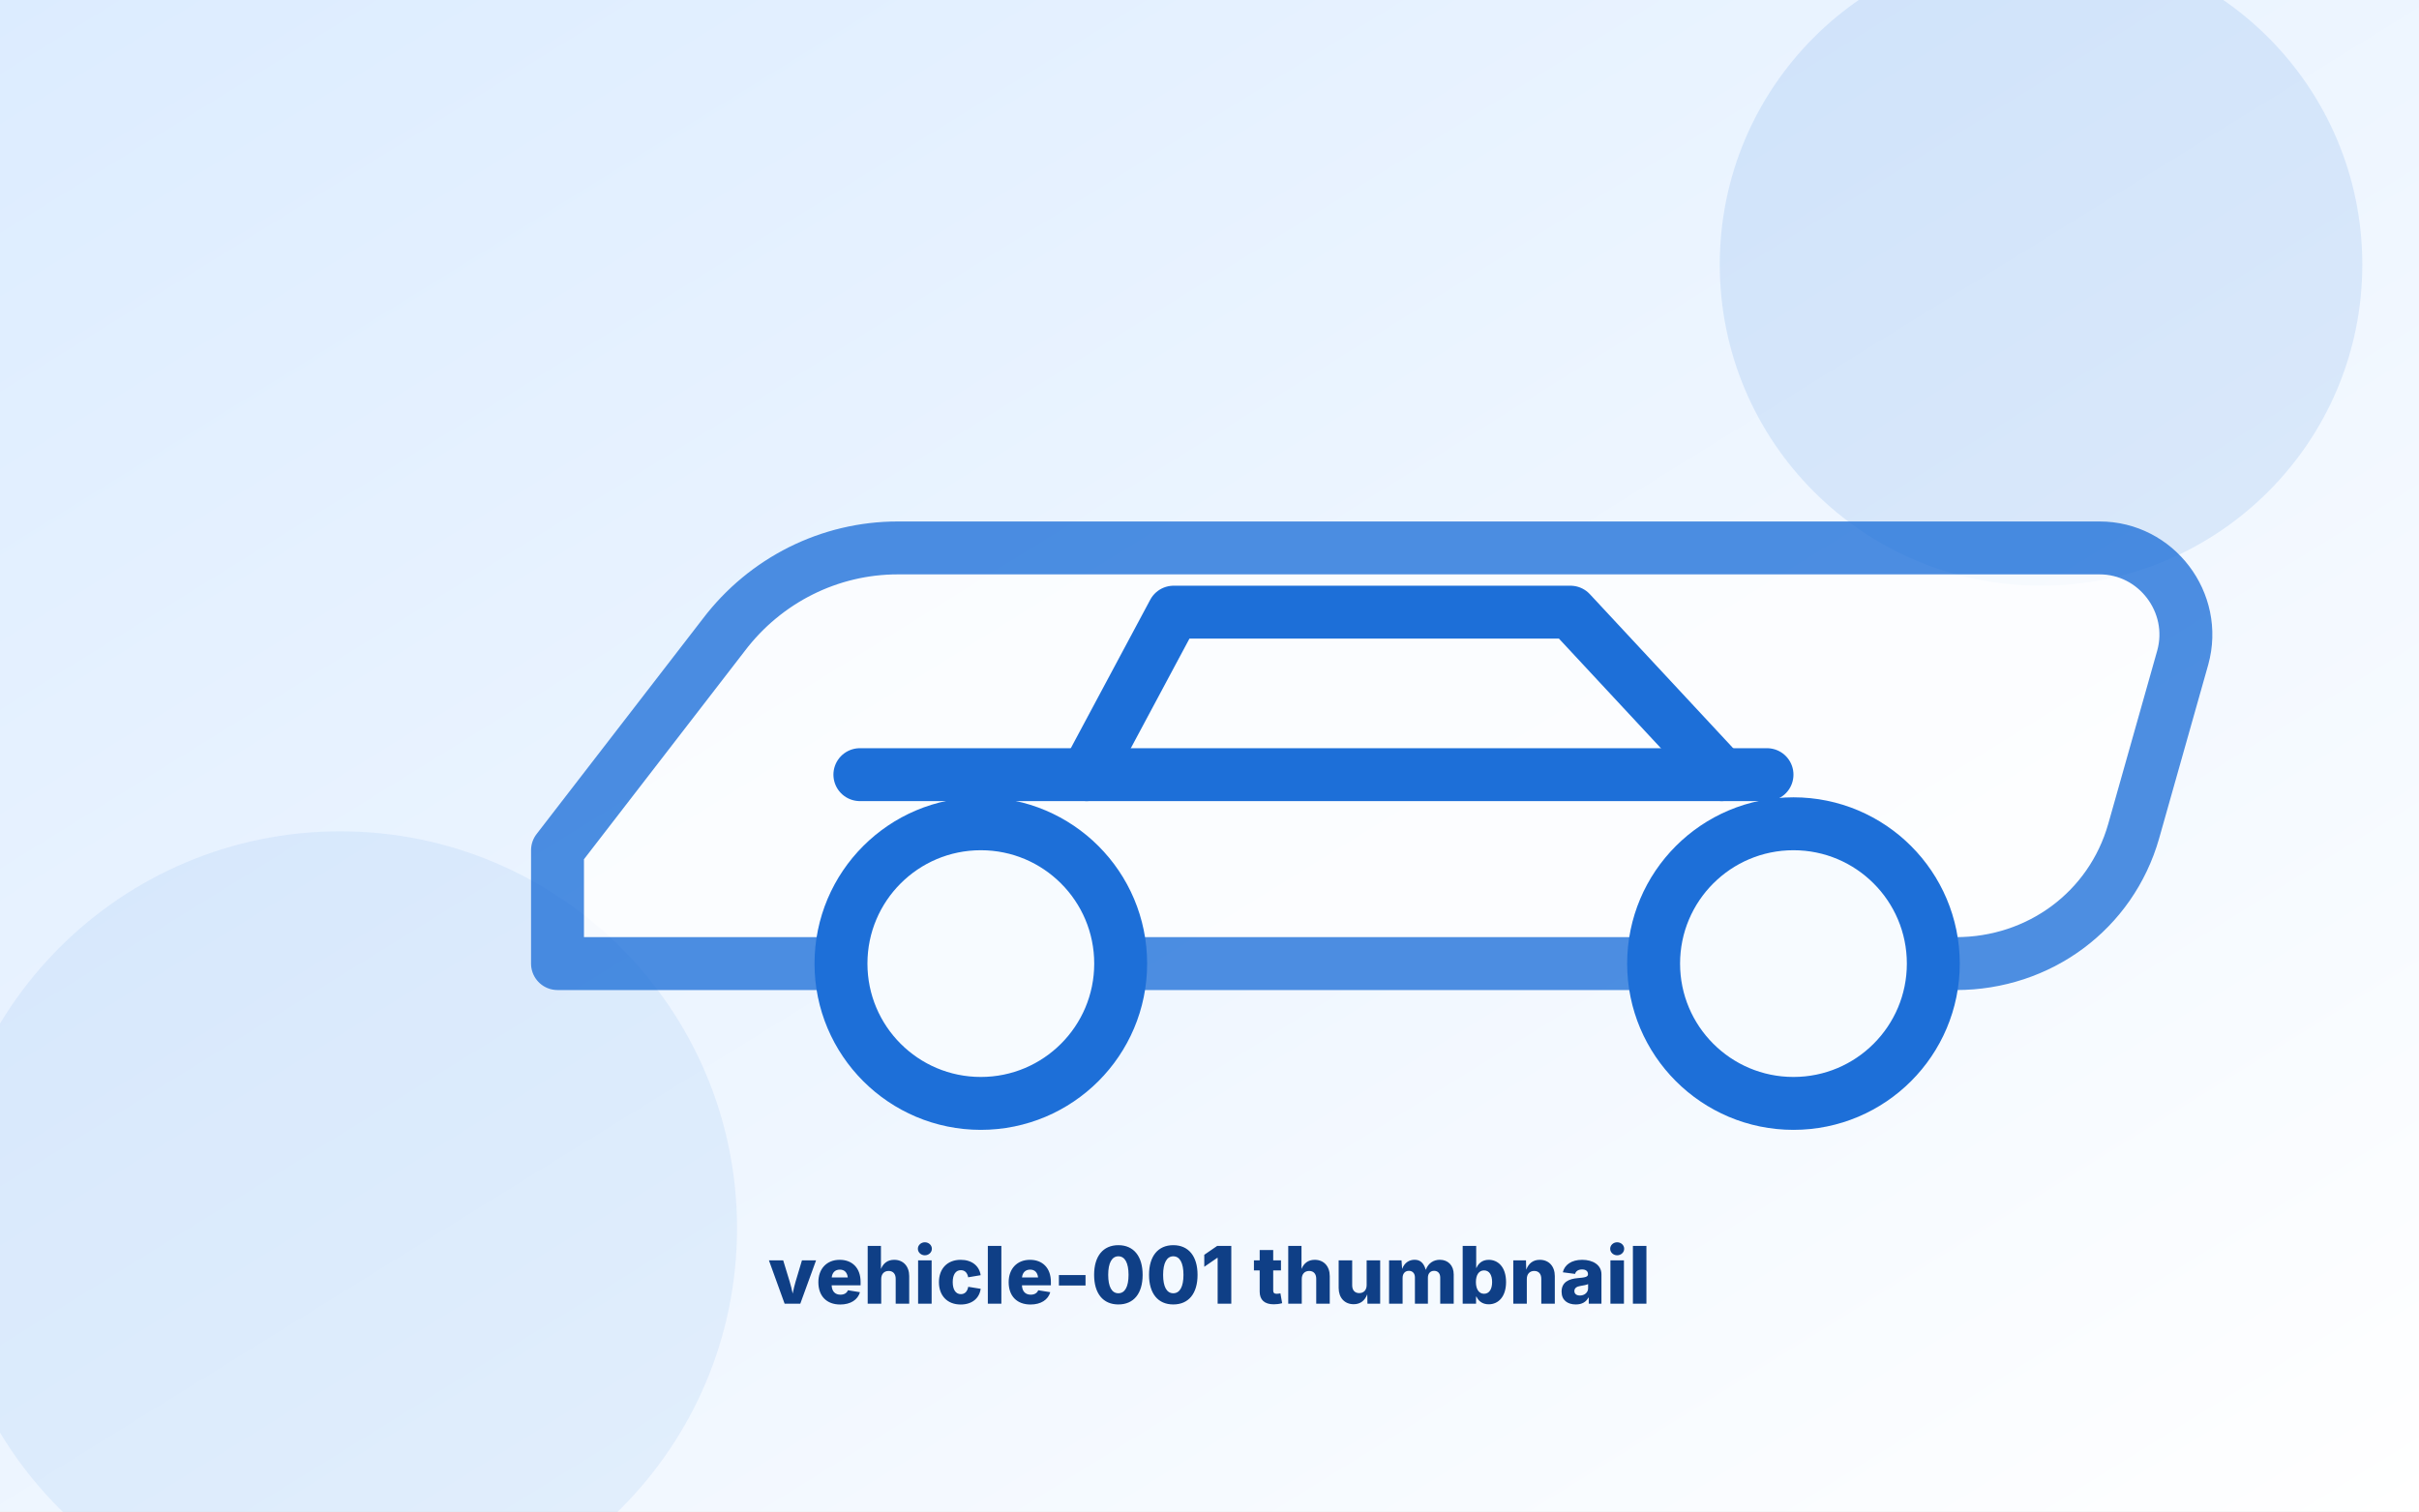
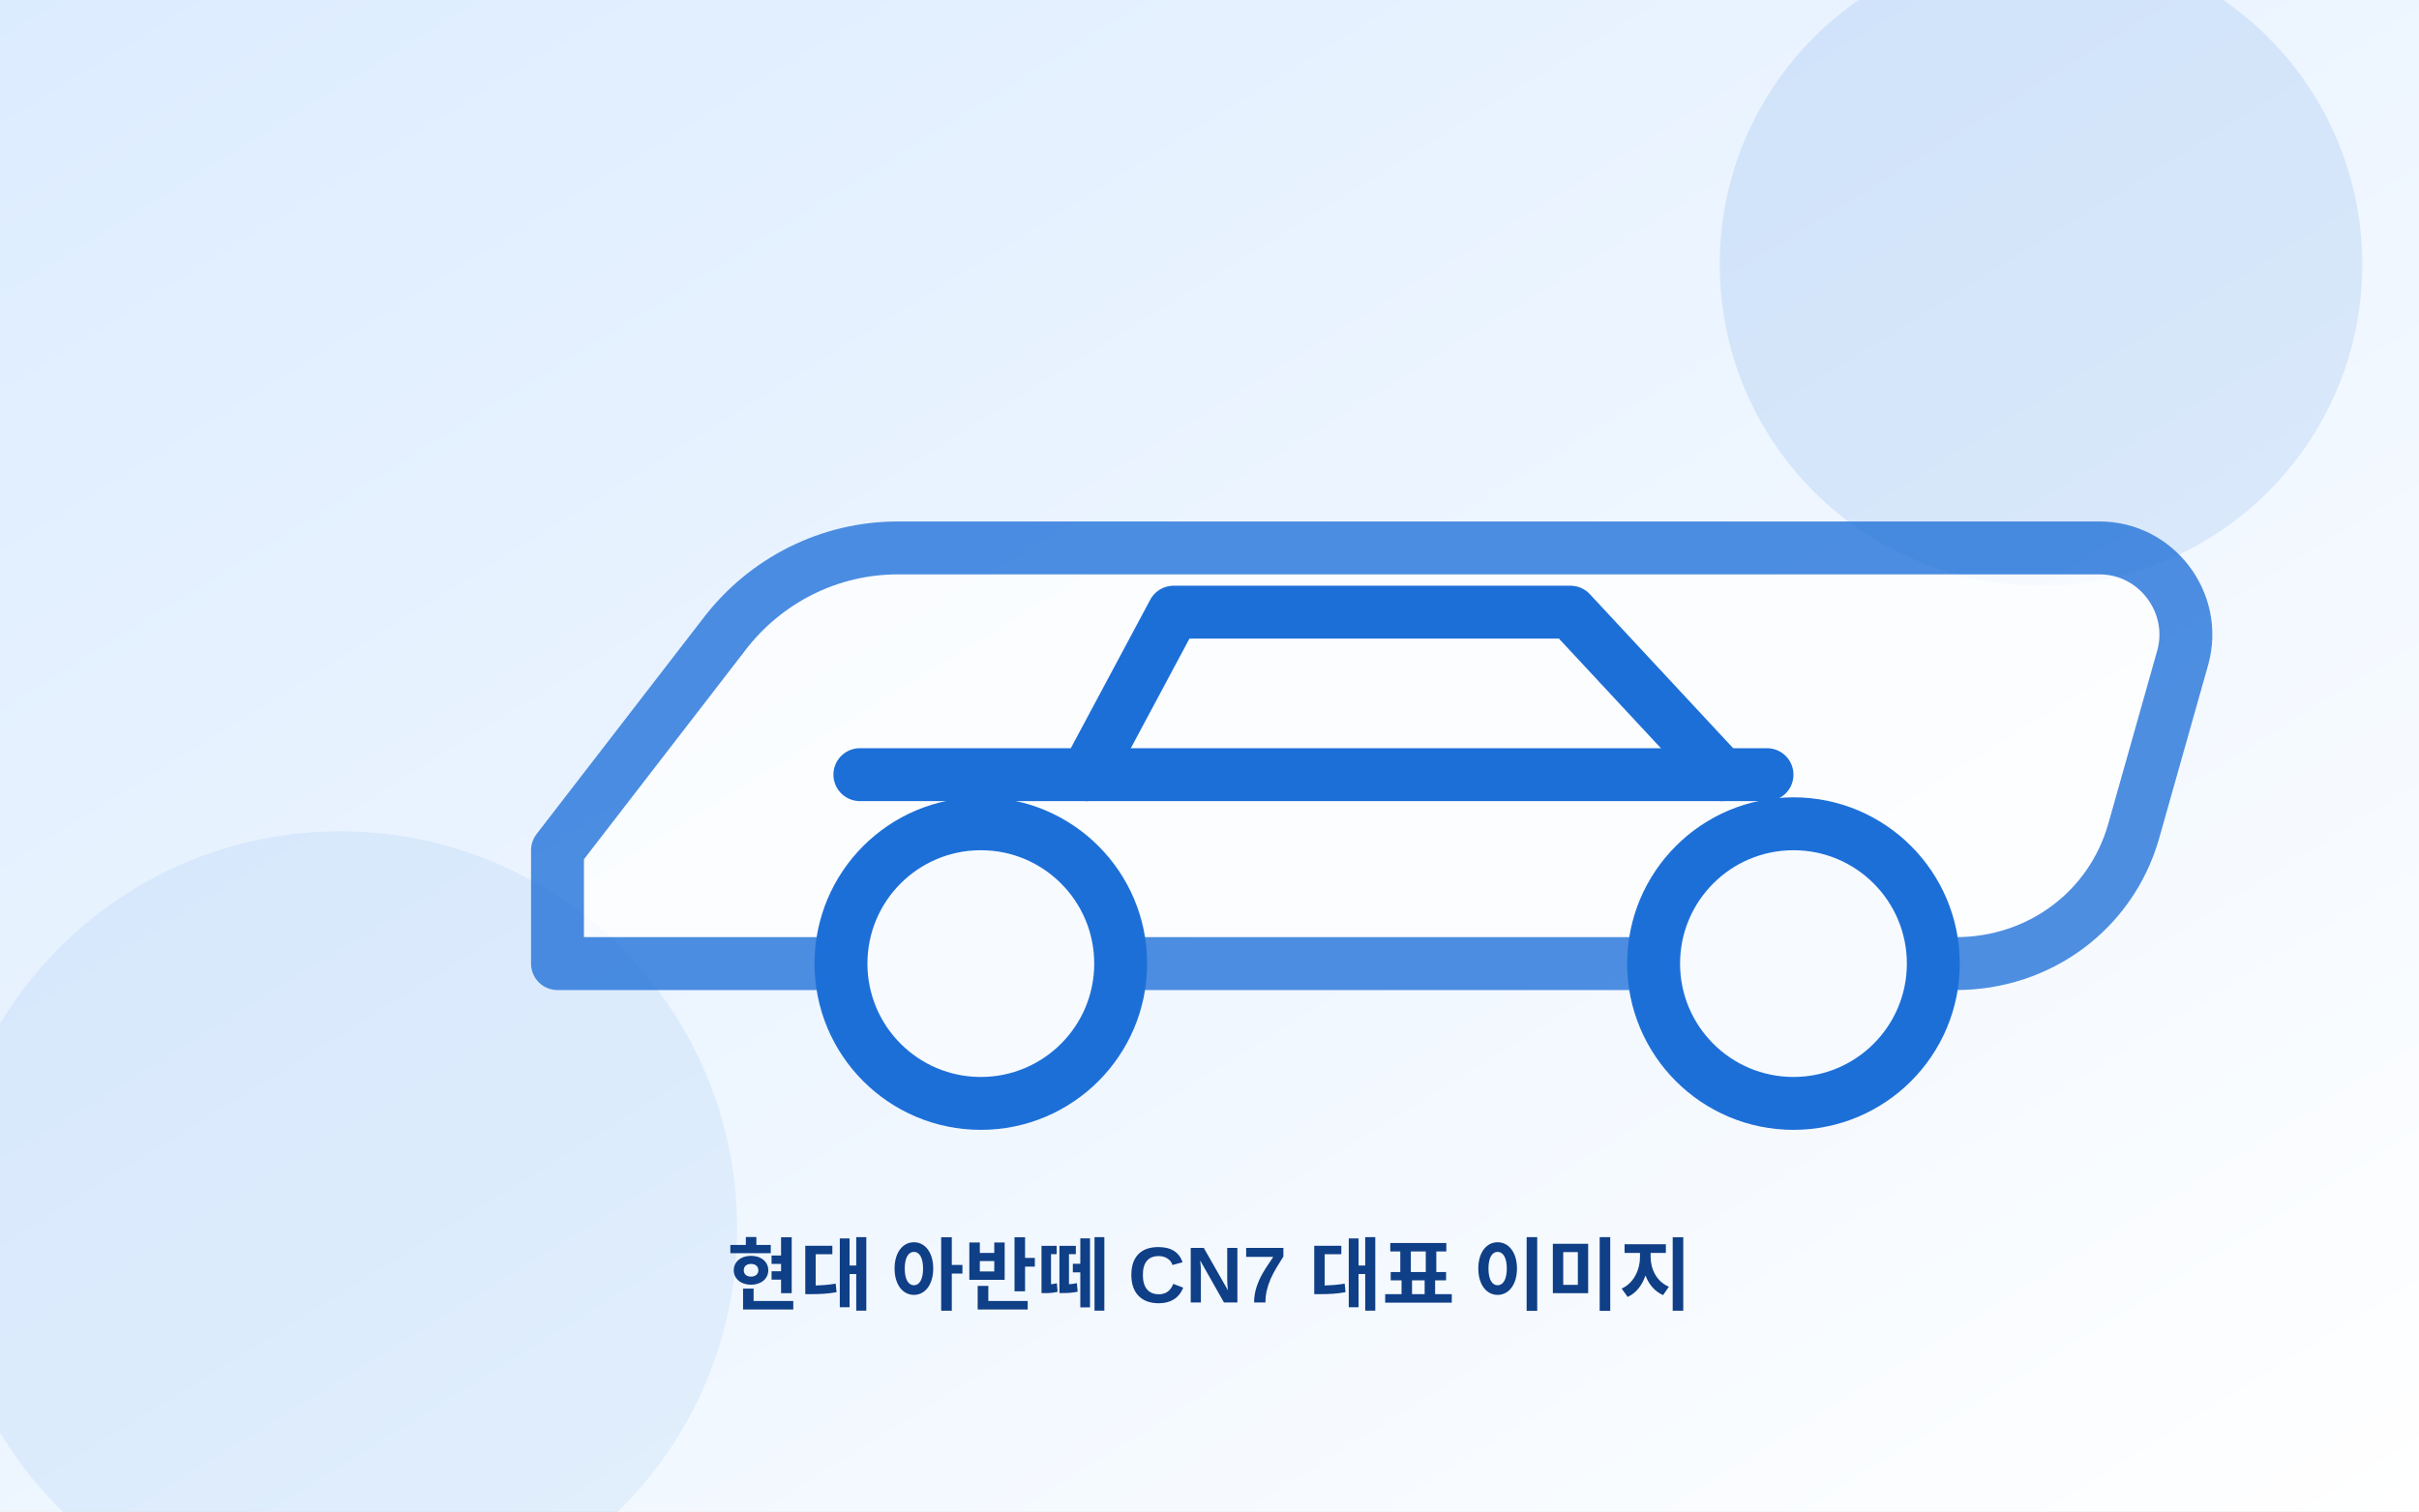
- <svg xmlns="http://www.w3.org/2000/svg" viewBox="0 0 1280 800" role="img" aria-label="vehicle-001 thumbnail">
+ <svg xmlns="http://www.w3.org/2000/svg" viewBox="0 0 1280 800" role="img" aria-label="현대 아반떼 CN7 대표 이미지">
  <defs>
    <linearGradient id="bg" x1="0" y1="0" x2="1" y2="1">
      <stop offset="0" stop-color="#dcecff" />
      <stop offset="1" stop-color="#ffffff" />
    </linearGradient>
  </defs>
  <rect width="1280" height="800" fill="url(#bg)" />
  <circle cx="1080" cy="140" r="170" fill="#1d6fd8" opacity="0.12" />
  <circle cx="180" cy="650" r="210" fill="#1d6fd8" opacity="0.08" />
  <g transform="translate(215 300)" fill="none" stroke="#1d6fd8" stroke-width="28" stroke-linecap="round" stroke-linejoin="round">
    <path d="M80 210h740c44 0 82-28 94-70l26-92c8-29-14-58-44-58H260c-36 0-70 17-92 46L80 150z" fill="#ffffff" opacity="0.78" />
    <path d="M230 210a74 74 0 1 0 148 0a74 74 0 0 0-148 0" fill="#f7fbff" />
    <path d="M660 210a74 74 0 1 0 148 0a74 74 0 0 0-148 0" fill="#f7fbff" />
    <path d="M240 110h480" />
    <path d="M360 110l46-86h210l80 86" />
  </g>
-   <text x="640" y="690" text-anchor="middle" font-family="Inter, Arial, sans-serif" font-size="42" font-weight="800" fill="#0f3f86">vehicle-001 thumbnail</text>
+   <text x="640" y="690" text-anchor="middle" font-family="Pretendard, Arial, sans-serif" font-size="42" font-weight="800" fill="#0f3f86">현대 아반떼 CN7 대표 이미지</text>
</svg>
